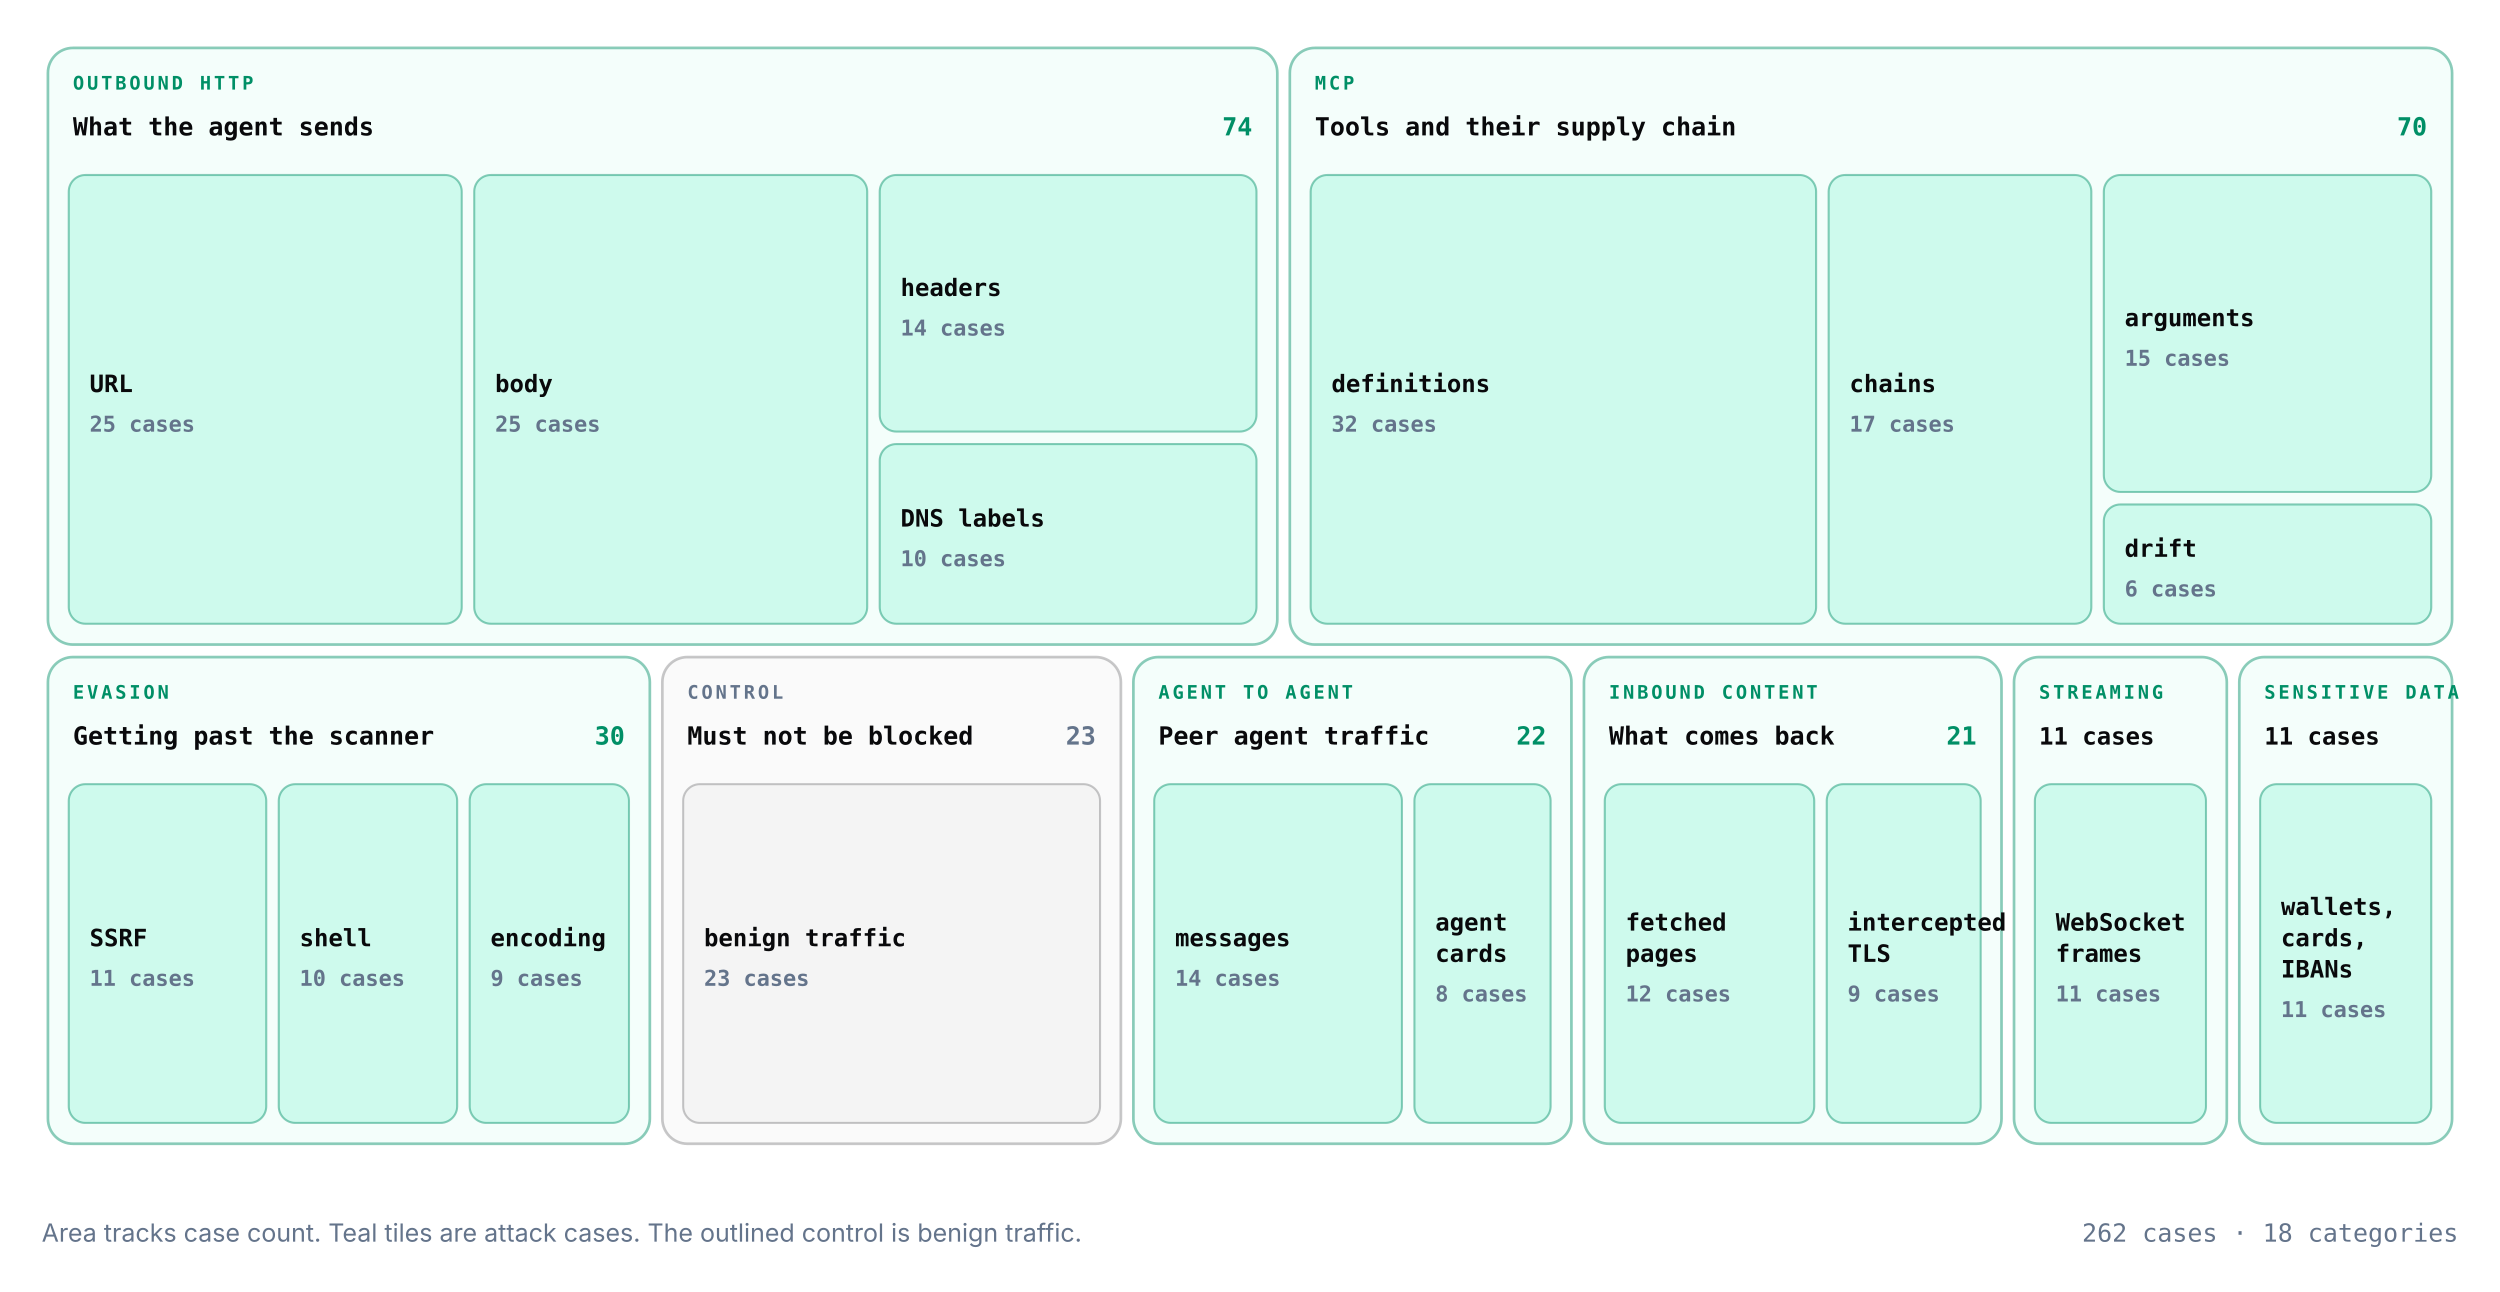
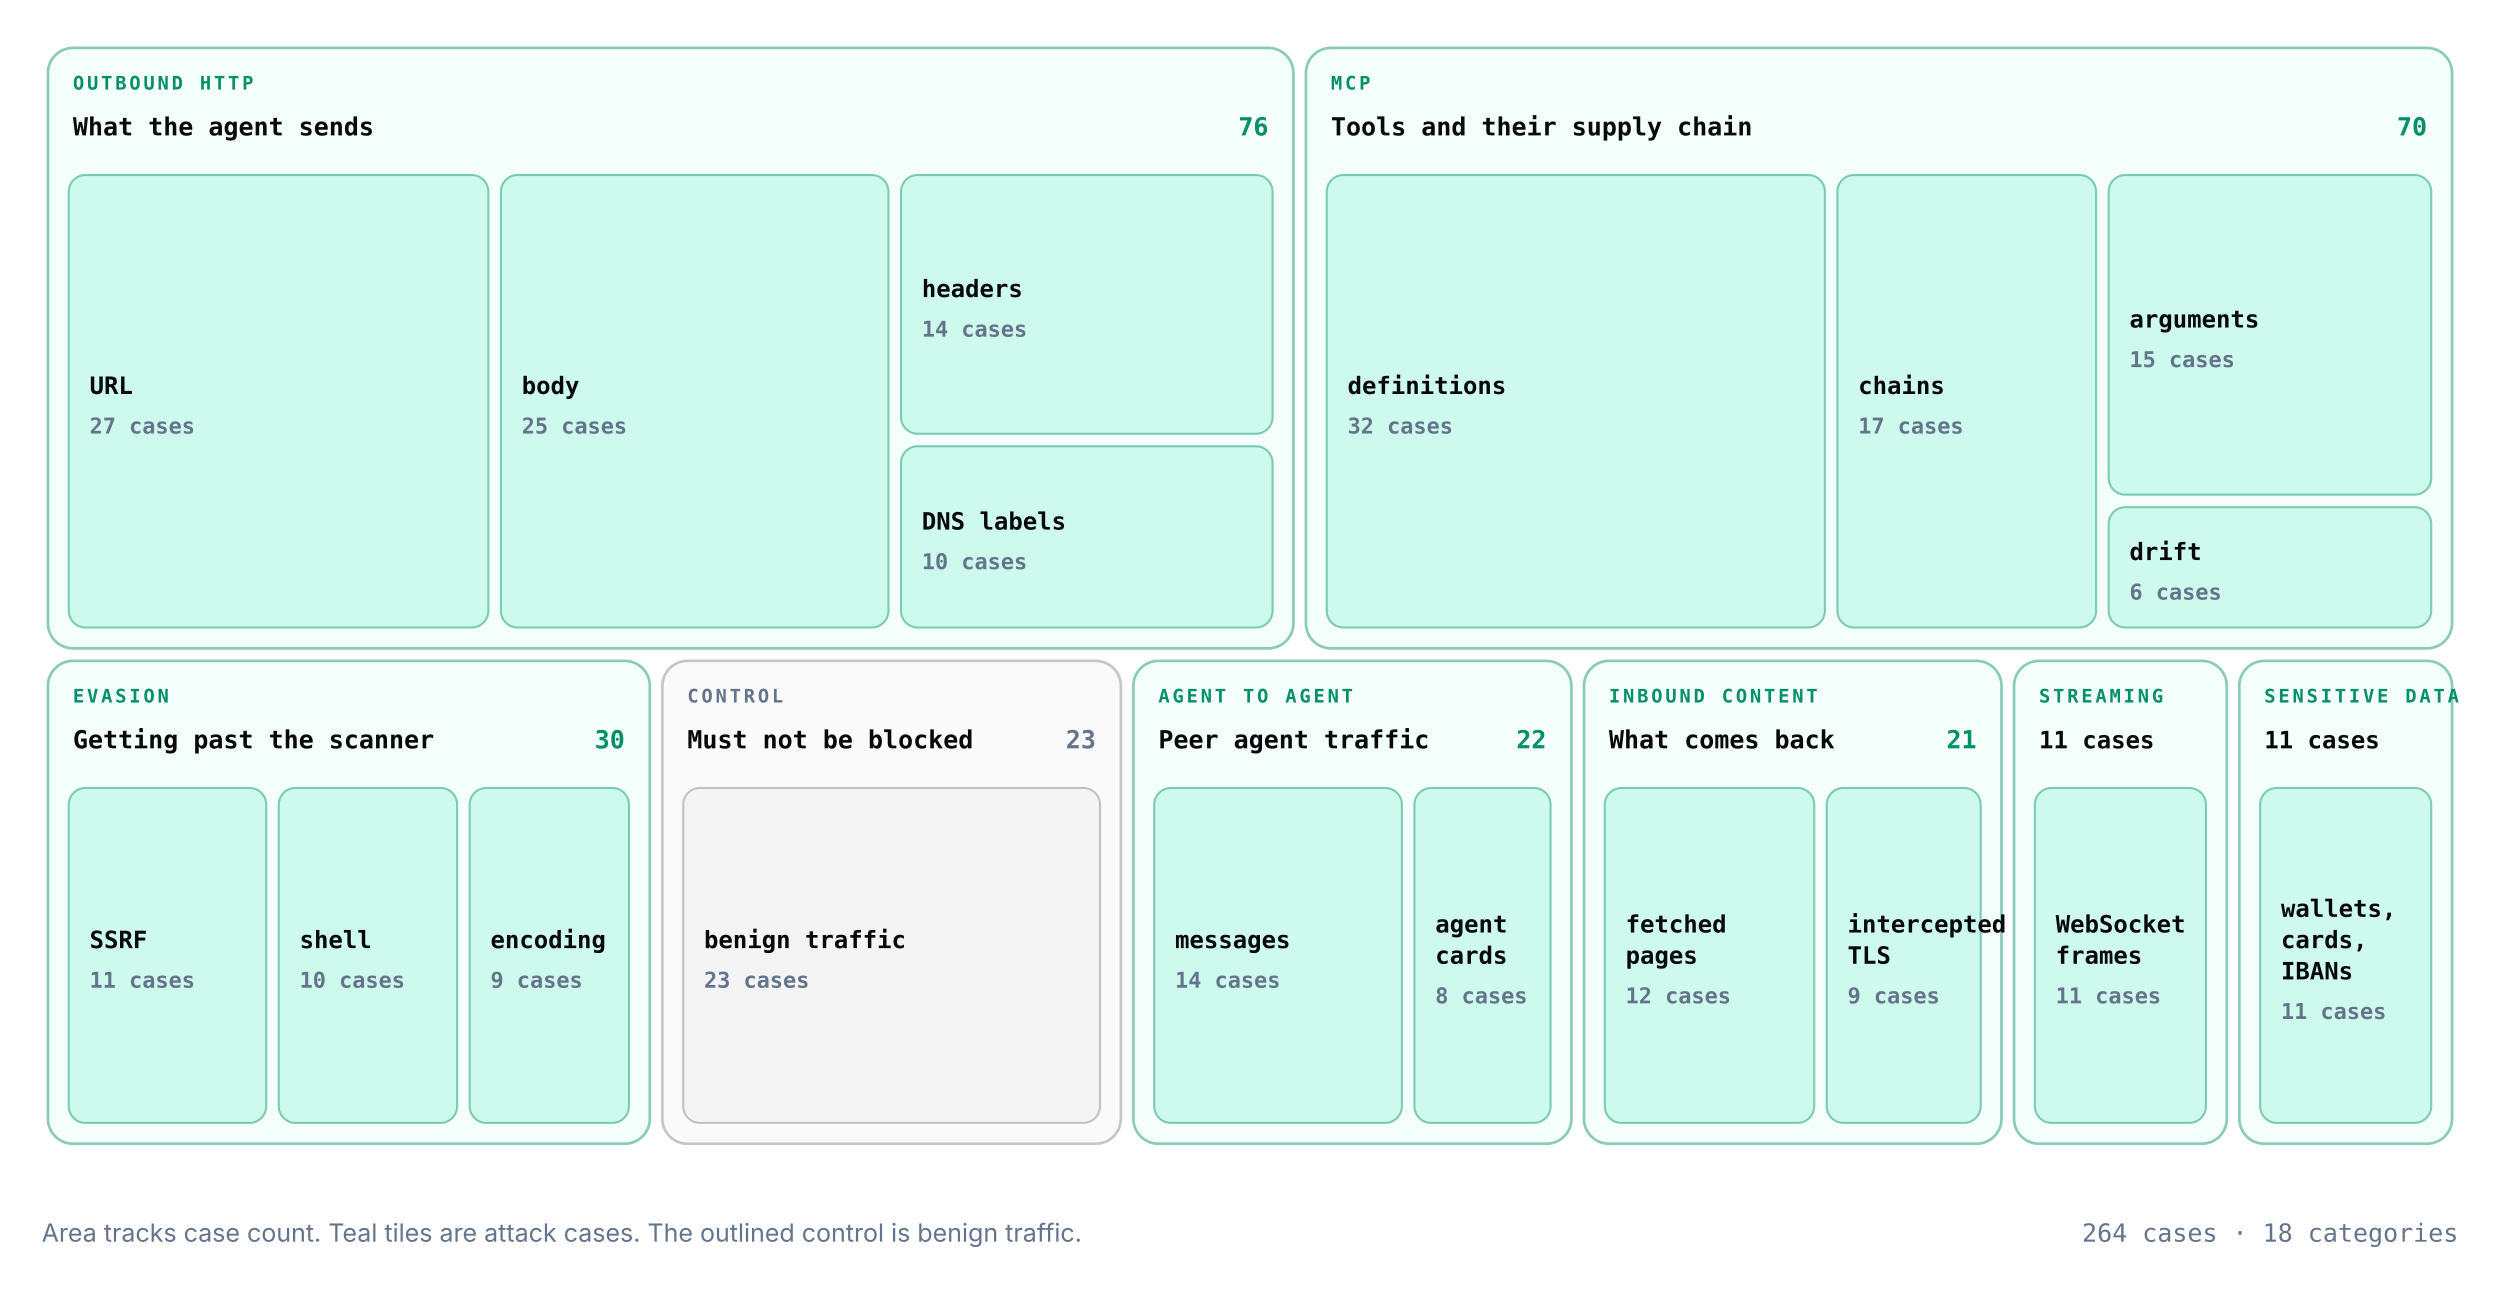
- <svg xmlns="http://www.w3.org/2000/svg" width="1200" height="620" viewBox="0 0 1200 620" role="img" aria-label="The corpus as a treemap where area is case count. Groups by attacked surface: What the agent sends 74 cases, What comes back 21 cases, Tools and their supply chain 70 cases, Peer agent traffic 22 cases, Long-lived connections 11 cases, Getting past the scanner 30 cases, High-value payloads 11 cases, Must not be blocked 23 cases. The benign control group is outlined because it is scored on the false-positive axis.">
-   <rect x="23" y="23" width="590.11" height="286.4" rx="12" fill="#00e5a0" fill-opacity="0.045" stroke="#008f66" stroke-opacity="0.45" stroke-width="1.3" data-role="coverage-group" data-group="outbound http" data-count="74" />
-   <rect x="33" y="84" width="188.63" height="215.4" rx="8" fill="#00e5a0" fill-opacity="0.16" stroke="#008f66" stroke-opacity="0.45" stroke-width="1" data-role="coverage-category" data-category="url" data-count="25" />
-   <text x="43" y="188.2" font-family="'JetBrains Mono', 'JetBrainsMono Nerd Font', 'Fira Code', ui-monospace, SFMono-Regular, Menlo, monospace" font-size="11.5" fill="#09090b" font-weight="650">URL</text>
-   <text x="43" y="207.2" font-family="'JetBrains Mono', 'JetBrainsMono Nerd Font', 'Fira Code', ui-monospace, SFMono-Regular, Menlo, monospace" font-size="10.5" fill="#64748b" font-weight="600">25 cases</text>
-   <rect x="227.63" y="84" width="188.63" height="215.4" rx="8" fill="#00e5a0" fill-opacity="0.16" stroke="#008f66" stroke-opacity="0.45" stroke-width="1" data-role="coverage-category" data-category="request_body" data-count="25" />
-   <text x="237.63" y="188.2" font-family="'JetBrains Mono', 'JetBrainsMono Nerd Font', 'Fira Code', ui-monospace, SFMono-Regular, Menlo, monospace" font-size="11.5" fill="#09090b" font-weight="650">body</text>
-   <text x="237.63" y="207.2" font-family="'JetBrains Mono', 'JetBrainsMono Nerd Font', 'Fira Code', ui-monospace, SFMono-Regular, Menlo, monospace" font-size="10.5" fill="#64748b" font-weight="600">25 cases</text>
-   <rect x="422.26" y="84" width="180.85" height="123.15" rx="8" fill="#00e5a0" fill-opacity="0.16" stroke="#008f66" stroke-opacity="0.45" stroke-width="1" data-role="coverage-category" data-category="headers" data-count="14" />
-   <text x="432.26" y="142.07" font-family="'JetBrains Mono', 'JetBrainsMono Nerd Font', 'Fira Code', ui-monospace, SFMono-Regular, Menlo, monospace" font-size="11.5" fill="#09090b" font-weight="650">headers</text>
-   <text x="432.26" y="161.07" font-family="'JetBrains Mono', 'JetBrainsMono Nerd Font', 'Fira Code', ui-monospace, SFMono-Regular, Menlo, monospace" font-size="10.5" fill="#64748b" font-weight="600">14 cases</text>
-   <rect x="422.26" y="213.15" width="180.85" height="86.25" rx="8" fill="#00e5a0" fill-opacity="0.16" stroke="#008f66" stroke-opacity="0.45" stroke-width="1" data-role="coverage-category" data-category="hostname_exfiltration" data-count="10" />
-   <text x="432.26" y="252.77" font-family="'JetBrains Mono', 'JetBrainsMono Nerd Font', 'Fira Code', ui-monospace, SFMono-Regular, Menlo, monospace" font-size="11.5" fill="#09090b" font-weight="650">DNS labels</text>
-   <text x="432.26" y="271.77" font-family="'JetBrains Mono', 'JetBrainsMono Nerd Font', 'Fira Code', ui-monospace, SFMono-Regular, Menlo, monospace" font-size="10.5" fill="#64748b" font-weight="600">10 cases</text>
+ <svg xmlns="http://www.w3.org/2000/svg" width="1200" height="620" viewBox="0 0 1200 620" role="img" aria-label="The corpus as a treemap where area is case count. Groups by attacked surface: What the agent sends 76 cases, What comes back 21 cases, Tools and their supply chain 70 cases, Peer agent traffic 22 cases, Long-lived connections 11 cases, Getting past the scanner 30 cases, High-value payloads 11 cases, Must not be blocked 23 cases. The benign control group is outlined because it is scored on the false-positive axis.">
+   <rect x="23" y="23" width="597.84" height="288.21" rx="12" fill="#00e5a0" fill-opacity="0.045" stroke="#008f66" stroke-opacity="0.45" stroke-width="1.3" data-role="coverage-group" data-group="outbound http" data-count="76" />
+   <rect x="33" y="84" width="201.42" height="217.21" rx="8" fill="#00e5a0" fill-opacity="0.16" stroke="#008f66" stroke-opacity="0.45" stroke-width="1" data-role="coverage-category" data-category="url" data-count="27" />
+   <text x="43" y="189.11" font-family="'JetBrains Mono', 'JetBrainsMono Nerd Font', 'Fira Code', ui-monospace, SFMono-Regular, Menlo, monospace" font-size="11.5" fill="#09090b" font-weight="650">URL</text>
+   <text x="43" y="208.11" font-family="'JetBrains Mono', 'JetBrainsMono Nerd Font', 'Fira Code', ui-monospace, SFMono-Regular, Menlo, monospace" font-size="10.5" fill="#64748b" font-weight="600">27 cases</text>
+   <rect x="240.42" y="84" width="186.05" height="217.21" rx="8" fill="#00e5a0" fill-opacity="0.16" stroke="#008f66" stroke-opacity="0.45" stroke-width="1" data-role="coverage-category" data-category="request_body" data-count="25" />
+   <text x="250.42" y="189.11" font-family="'JetBrains Mono', 'JetBrainsMono Nerd Font', 'Fira Code', ui-monospace, SFMono-Regular, Menlo, monospace" font-size="11.5" fill="#09090b" font-weight="650">body</text>
+   <text x="250.42" y="208.11" font-family="'JetBrains Mono', 'JetBrainsMono Nerd Font', 'Fira Code', ui-monospace, SFMono-Regular, Menlo, monospace" font-size="10.5" fill="#64748b" font-weight="600">25 cases</text>
+   <rect x="432.47" y="84" width="178.37" height="124.21" rx="8" fill="#00e5a0" fill-opacity="0.16" stroke="#008f66" stroke-opacity="0.45" stroke-width="1" data-role="coverage-category" data-category="headers" data-count="14" />
+   <text x="442.47" y="142.6" font-family="'JetBrains Mono', 'JetBrainsMono Nerd Font', 'Fira Code', ui-monospace, SFMono-Regular, Menlo, monospace" font-size="11.5" fill="#09090b" font-weight="650">headers</text>
+   <text x="442.47" y="161.6" font-family="'JetBrains Mono', 'JetBrainsMono Nerd Font', 'Fira Code', ui-monospace, SFMono-Regular, Menlo, monospace" font-size="10.5" fill="#64748b" font-weight="600">14 cases</text>
+   <rect x="432.47" y="214.21" width="178.37" height="87.01" rx="8" fill="#00e5a0" fill-opacity="0.16" stroke="#008f66" stroke-opacity="0.45" stroke-width="1" data-role="coverage-category" data-category="hostname_exfiltration" data-count="10" />
+   <text x="442.47" y="254.21" font-family="'JetBrains Mono', 'JetBrainsMono Nerd Font', 'Fira Code', ui-monospace, SFMono-Regular, Menlo, monospace" font-size="11.5" fill="#09090b" font-weight="650">DNS labels</text>
+   <text x="442.47" y="273.21" font-family="'JetBrains Mono', 'JetBrainsMono Nerd Font', 'Fira Code', ui-monospace, SFMono-Regular, Menlo, monospace" font-size="10.5" fill="#64748b" font-weight="600">10 cases</text>
  <text x="35" y="43" font-family="'JetBrains Mono', 'JetBrainsMono Nerd Font', 'Fira Code', ui-monospace, SFMono-Regular, Menlo, monospace" font-size="9" fill="#008f66" font-weight="600" letter-spacing="0.15em">OUTBOUND HTTP</text>
  <text x="35" y="65" font-family="'JetBrains Mono', 'JetBrainsMono Nerd Font', 'Fira Code', ui-monospace, SFMono-Regular, Menlo, monospace" font-size="12" fill="#09090b" font-weight="700">What the agent sends</text>
-   <text x="601.11" y="65" font-family="'JetBrains Mono', 'JetBrainsMono Nerd Font', 'Fira Code', ui-monospace, SFMono-Regular, Menlo, monospace" font-size="12" fill="#008f66" font-weight="700" text-anchor="end">74</text>
-   <rect x="619.11" y="23" width="557.89" height="286.4" rx="12" fill="#00e5a0" fill-opacity="0.045" stroke="#008f66" stroke-opacity="0.45" stroke-width="1.3" data-role="coverage-group" data-group="mcp" data-count="70" />
-   <rect x="629.11" y="84" width="242.63" height="215.4" rx="8" fill="#00e5a0" fill-opacity="0.16" stroke="#008f66" stroke-opacity="0.45" stroke-width="1" data-role="coverage-category" data-category="mcp_tool" data-count="32" />
-   <text x="639.11" y="188.2" font-family="'JetBrains Mono', 'JetBrainsMono Nerd Font', 'Fira Code', ui-monospace, SFMono-Regular, Menlo, monospace" font-size="11.5" fill="#09090b" font-weight="650">definitions</text>
-   <text x="639.11" y="207.2" font-family="'JetBrains Mono', 'JetBrainsMono Nerd Font', 'Fira Code', ui-monospace, SFMono-Regular, Menlo, monospace" font-size="10.5" fill="#64748b" font-weight="600">32 cases</text>
-   <rect x="877.75" y="84" width="126.09" height="215.4" rx="8" fill="#00e5a0" fill-opacity="0.16" stroke="#008f66" stroke-opacity="0.45" stroke-width="1" data-role="coverage-category" data-category="mcp_chain" data-count="17" />
-   <text x="887.75" y="188.2" font-family="'JetBrains Mono', 'JetBrainsMono Nerd Font', 'Fira Code', ui-monospace, SFMono-Regular, Menlo, monospace" font-size="11.5" fill="#09090b" font-weight="650">chains</text>
-   <text x="887.75" y="207.2" font-family="'JetBrains Mono', 'JetBrainsMono Nerd Font', 'Fira Code', ui-monospace, SFMono-Regular, Menlo, monospace" font-size="10.5" fill="#64748b" font-weight="600">17 cases</text>
-   <rect x="1009.83" y="84" width="157.17" height="152.14" rx="8" fill="#00e5a0" fill-opacity="0.16" stroke="#008f66" stroke-opacity="0.45" stroke-width="1" data-role="coverage-category" data-category="mcp_input" data-count="15" />
-   <text x="1019.83" y="156.57" font-family="'JetBrains Mono', 'JetBrainsMono Nerd Font', 'Fira Code', ui-monospace, SFMono-Regular, Menlo, monospace" font-size="11.5" fill="#09090b" font-weight="650">arguments</text>
-   <text x="1019.83" y="175.57" font-family="'JetBrains Mono', 'JetBrainsMono Nerd Font', 'Fira Code', ui-monospace, SFMono-Regular, Menlo, monospace" font-size="10.5" fill="#64748b" font-weight="600">15 cases</text>
-   <rect x="1009.83" y="242.14" width="157.17" height="57.26" rx="8" fill="#00e5a0" fill-opacity="0.16" stroke="#008f66" stroke-opacity="0.45" stroke-width="1" data-role="coverage-category" data-category="mcp_drift" data-count="6" />
-   <text x="1019.83" y="267.27" font-family="'JetBrains Mono', 'JetBrainsMono Nerd Font', 'Fira Code', ui-monospace, SFMono-Regular, Menlo, monospace" font-size="11.5" fill="#09090b" font-weight="650">drift</text>
-   <text x="1019.83" y="286.27" font-family="'JetBrains Mono', 'JetBrainsMono Nerd Font', 'Fira Code', ui-monospace, SFMono-Regular, Menlo, monospace" font-size="10.5" fill="#64748b" font-weight="600">6 cases</text>
-   <text x="631.11" y="43" font-family="'JetBrains Mono', 'JetBrainsMono Nerd Font', 'Fira Code', ui-monospace, SFMono-Regular, Menlo, monospace" font-size="9" fill="#008f66" font-weight="600" letter-spacing="0.15em">MCP</text>
-   <text x="631.11" y="65" font-family="'JetBrains Mono', 'JetBrainsMono Nerd Font', 'Fira Code', ui-monospace, SFMono-Regular, Menlo, monospace" font-size="12" fill="#09090b" font-weight="700">Tools and their supply chain</text>
+   <text x="608.84" y="65" font-family="'JetBrains Mono', 'JetBrainsMono Nerd Font', 'Fira Code', ui-monospace, SFMono-Regular, Menlo, monospace" font-size="12" fill="#008f66" font-weight="700" text-anchor="end">76</text>
+   <rect x="626.84" y="23" width="550.16" height="288.21" rx="12" fill="#00e5a0" fill-opacity="0.045" stroke="#008f66" stroke-opacity="0.45" stroke-width="1.3" data-role="coverage-group" data-group="mcp" data-count="70" />
+   <rect x="636.84" y="84" width="239.1" height="217.21" rx="8" fill="#00e5a0" fill-opacity="0.16" stroke="#008f66" stroke-opacity="0.45" stroke-width="1" data-role="coverage-category" data-category="mcp_tool" data-count="32" />
+   <text x="646.84" y="189.11" font-family="'JetBrains Mono', 'JetBrainsMono Nerd Font', 'Fira Code', ui-monospace, SFMono-Regular, Menlo, monospace" font-size="11.5" fill="#09090b" font-weight="650">definitions</text>
+   <text x="646.84" y="208.11" font-family="'JetBrains Mono', 'JetBrainsMono Nerd Font', 'Fira Code', ui-monospace, SFMono-Regular, Menlo, monospace" font-size="10.5" fill="#64748b" font-weight="600">32 cases</text>
+   <rect x="881.94" y="84" width="124.21" height="217.21" rx="8" fill="#00e5a0" fill-opacity="0.16" stroke="#008f66" stroke-opacity="0.45" stroke-width="1" data-role="coverage-category" data-category="mcp_chain" data-count="17" />
+   <text x="891.94" y="189.11" font-family="'JetBrains Mono', 'JetBrainsMono Nerd Font', 'Fira Code', ui-monospace, SFMono-Regular, Menlo, monospace" font-size="11.5" fill="#09090b" font-weight="650">chains</text>
+   <text x="891.94" y="208.11" font-family="'JetBrains Mono', 'JetBrainsMono Nerd Font', 'Fira Code', ui-monospace, SFMono-Regular, Menlo, monospace" font-size="10.5" fill="#64748b" font-weight="600">17 cases</text>
+   <rect x="1012.15" y="84" width="154.85" height="153.44" rx="8" fill="#00e5a0" fill-opacity="0.16" stroke="#008f66" stroke-opacity="0.45" stroke-width="1" data-role="coverage-category" data-category="mcp_input" data-count="15" />
+   <text x="1022.15" y="157.22" font-family="'JetBrains Mono', 'JetBrainsMono Nerd Font', 'Fira Code', ui-monospace, SFMono-Regular, Menlo, monospace" font-size="11.5" fill="#09090b" font-weight="650">arguments</text>
+   <text x="1022.15" y="176.22" font-family="'JetBrains Mono', 'JetBrainsMono Nerd Font', 'Fira Code', ui-monospace, SFMono-Regular, Menlo, monospace" font-size="10.5" fill="#64748b" font-weight="600">15 cases</text>
+   <rect x="1012.15" y="243.44" width="154.85" height="57.77" rx="8" fill="#00e5a0" fill-opacity="0.16" stroke="#008f66" stroke-opacity="0.45" stroke-width="1" data-role="coverage-category" data-category="mcp_drift" data-count="6" />
+   <text x="1022.15" y="268.82" font-family="'JetBrains Mono', 'JetBrainsMono Nerd Font', 'Fira Code', ui-monospace, SFMono-Regular, Menlo, monospace" font-size="11.5" fill="#09090b" font-weight="650">drift</text>
+   <text x="1022.15" y="287.82" font-family="'JetBrains Mono', 'JetBrainsMono Nerd Font', 'Fira Code', ui-monospace, SFMono-Regular, Menlo, monospace" font-size="10.5" fill="#64748b" font-weight="600">6 cases</text>
+   <text x="638.84" y="43" font-family="'JetBrains Mono', 'JetBrainsMono Nerd Font', 'Fira Code', ui-monospace, SFMono-Regular, Menlo, monospace" font-size="9" fill="#008f66" font-weight="600" letter-spacing="0.15em">MCP</text>
+   <text x="638.84" y="65" font-family="'JetBrains Mono', 'JetBrainsMono Nerd Font', 'Fira Code', ui-monospace, SFMono-Regular, Menlo, monospace" font-size="12" fill="#09090b" font-weight="700">Tools and their supply chain</text>
  <text x="1165" y="65" font-family="'JetBrains Mono', 'JetBrainsMono Nerd Font', 'Fira Code', ui-monospace, SFMono-Regular, Menlo, monospace" font-size="12" fill="#008f66" font-weight="700" text-anchor="end">70</text>
-   <rect x="23" y="315.4" width="288.92" height="233.6" rx="12" fill="#00e5a0" fill-opacity="0.045" stroke="#008f66" stroke-opacity="0.45" stroke-width="1.3" data-role="coverage-group" data-group="evasion" data-count="30" />
-   <rect x="33" y="376.4" width="94.8" height="162.6" rx="8" fill="#00e5a0" fill-opacity="0.16" stroke="#008f66" stroke-opacity="0.45" stroke-width="1" data-role="coverage-category" data-category="ssrf_bypass" data-count="11" />
-   <text x="43" y="454.2" font-family="'JetBrains Mono', 'JetBrainsMono Nerd Font', 'Fira Code', ui-monospace, SFMono-Regular, Menlo, monospace" font-size="11.5" fill="#09090b" font-weight="650">SSRF</text>
-   <text x="43" y="473.2" font-family="'JetBrains Mono', 'JetBrainsMono Nerd Font', 'Fira Code', ui-monospace, SFMono-Regular, Menlo, monospace" font-size="10.5" fill="#64748b" font-weight="600">11 cases</text>
-   <rect x="133.8" y="376.4" width="85.64" height="162.6" rx="8" fill="#00e5a0" fill-opacity="0.16" stroke="#008f66" stroke-opacity="0.45" stroke-width="1" data-role="coverage-category" data-category="shell_obfuscation" data-count="10" />
-   <text x="143.8" y="454.2" font-family="'JetBrains Mono', 'JetBrainsMono Nerd Font', 'Fira Code', ui-monospace, SFMono-Regular, Menlo, monospace" font-size="11.5" fill="#09090b" font-weight="650">shell</text>
-   <text x="143.8" y="473.2" font-family="'JetBrains Mono', 'JetBrainsMono Nerd Font', 'Fira Code', ui-monospace, SFMono-Regular, Menlo, monospace" font-size="10.5" fill="#64748b" font-weight="600">10 cases</text>
-   <rect x="225.44" y="376.4" width="76.47" height="162.6" rx="8" fill="#00e5a0" fill-opacity="0.16" stroke="#008f66" stroke-opacity="0.45" stroke-width="1" data-role="coverage-category" data-category="encoding_evasion" data-count="9" />
-   <text x="235.44" y="454.2" font-family="'JetBrains Mono', 'JetBrainsMono Nerd Font', 'Fira Code', ui-monospace, SFMono-Regular, Menlo, monospace" font-size="11.5" fill="#09090b" font-weight="650">encoding</text>
-   <text x="235.44" y="473.2" font-family="'JetBrains Mono', 'JetBrainsMono Nerd Font', 'Fira Code', ui-monospace, SFMono-Regular, Menlo, monospace" font-size="10.5" fill="#64748b" font-weight="600">9 cases</text>
-   <text x="35" y="335.4" font-family="'JetBrains Mono', 'JetBrainsMono Nerd Font', 'Fira Code', ui-monospace, SFMono-Regular, Menlo, monospace" font-size="9" fill="#008f66" font-weight="600" letter-spacing="0.15em">EVASION</text>
-   <text x="35" y="357.4" font-family="'JetBrains Mono', 'JetBrainsMono Nerd Font', 'Fira Code', ui-monospace, SFMono-Regular, Menlo, monospace" font-size="12" fill="#09090b" font-weight="700">Getting past the scanner</text>
-   <text x="299.92" y="357.4" font-family="'JetBrains Mono', 'JetBrainsMono Nerd Font', 'Fira Code', ui-monospace, SFMono-Regular, Menlo, monospace" font-size="12" fill="#008f66" font-weight="700" text-anchor="end">30</text>
-   <rect x="317.92" y="315.4" width="220.1" height="233.6" rx="12" fill="#09090b" fill-opacity="0.02" stroke="#09090b" stroke-opacity="0.22" stroke-width="1.3" data-role="coverage-group" data-group="control" data-count="23" />
-   <rect x="327.92" y="376.4" width="200.1" height="162.6" rx="8" fill="#09090b" fill-opacity="0.025" stroke="#09090b" stroke-opacity="0.22" stroke-width="1" data-role="coverage-category" data-category="false_positive" data-count="23" />
-   <text x="337.92" y="454.2" font-family="'JetBrains Mono', 'JetBrainsMono Nerd Font', 'Fira Code', ui-monospace, SFMono-Regular, Menlo, monospace" font-size="11.5" fill="#09090b" font-weight="650">benign traffic</text>
-   <text x="337.92" y="473.2" font-family="'JetBrains Mono', 'JetBrainsMono Nerd Font', 'Fira Code', ui-monospace, SFMono-Regular, Menlo, monospace" font-size="10.5" fill="#64748b" font-weight="600">23 cases</text>
-   <text x="329.92" y="335.4" font-family="'JetBrains Mono', 'JetBrainsMono Nerd Font', 'Fira Code', ui-monospace, SFMono-Regular, Menlo, monospace" font-size="9" fill="#64748b" font-weight="600" letter-spacing="0.15em">CONTROL</text>
-   <text x="329.92" y="357.4" font-family="'JetBrains Mono', 'JetBrainsMono Nerd Font', 'Fira Code', ui-monospace, SFMono-Regular, Menlo, monospace" font-size="12" fill="#09090b" font-weight="700">Must not be blocked</text>
-   <text x="526.02" y="357.4" font-family="'JetBrains Mono', 'JetBrainsMono Nerd Font', 'Fira Code', ui-monospace, SFMono-Regular, Menlo, monospace" font-size="12" fill="#64748b" font-weight="700" text-anchor="end">23</text>
-   <rect x="544.02" y="315.4" width="210.27" height="233.6" rx="12" fill="#00e5a0" fill-opacity="0.045" stroke="#008f66" stroke-opacity="0.45" stroke-width="1.3" data-role="coverage-group" data-group="agent to agent" data-count="22" />
-   <rect x="554.02" y="376.4" width="118.9" height="162.6" rx="8" fill="#00e5a0" fill-opacity="0.16" stroke="#008f66" stroke-opacity="0.45" stroke-width="1" data-role="coverage-category" data-category="a2a_message" data-count="14" />
-   <text x="564.02" y="454.2" font-family="'JetBrains Mono', 'JetBrainsMono Nerd Font', 'Fira Code', ui-monospace, SFMono-Regular, Menlo, monospace" font-size="11.5" fill="#09090b" font-weight="650">messages</text>
-   <text x="564.02" y="473.2" font-family="'JetBrains Mono', 'JetBrainsMono Nerd Font', 'Fira Code', ui-monospace, SFMono-Regular, Menlo, monospace" font-size="10.5" fill="#64748b" font-weight="600">14 cases</text>
-   <rect x="678.92" y="376.4" width="65.37" height="162.6" rx="8" fill="#00e5a0" fill-opacity="0.16" stroke="#008f66" stroke-opacity="0.45" stroke-width="1" data-role="coverage-category" data-category="a2a_agent_card" data-count="8" />
-   <text x="688.92" y="446.7" font-family="'JetBrains Mono', 'JetBrainsMono Nerd Font', 'Fira Code', ui-monospace, SFMono-Regular, Menlo, monospace" font-size="11.5" fill="#09090b" font-weight="650">agent</text>
-   <text x="688.92" y="461.7" font-family="'JetBrains Mono', 'JetBrainsMono Nerd Font', 'Fira Code', ui-monospace, SFMono-Regular, Menlo, monospace" font-size="11.5" fill="#09090b" font-weight="650">cards</text>
-   <text x="688.92" y="480.7" font-family="'JetBrains Mono', 'JetBrainsMono Nerd Font', 'Fira Code', ui-monospace, SFMono-Regular, Menlo, monospace" font-size="10.5" fill="#64748b" font-weight="600">8 cases</text>
-   <text x="556.02" y="335.4" font-family="'JetBrains Mono', 'JetBrainsMono Nerd Font', 'Fira Code', ui-monospace, SFMono-Regular, Menlo, monospace" font-size="9" fill="#008f66" font-weight="600" letter-spacing="0.15em">AGENT TO AGENT</text>
-   <text x="556.02" y="357.4" font-family="'JetBrains Mono', 'JetBrainsMono Nerd Font', 'Fira Code', ui-monospace, SFMono-Regular, Menlo, monospace" font-size="12" fill="#09090b" font-weight="700">Peer agent traffic</text>
-   <text x="742.29" y="357.4" font-family="'JetBrains Mono', 'JetBrainsMono Nerd Font', 'Fira Code', ui-monospace, SFMono-Regular, Menlo, monospace" font-size="12" fill="#008f66" font-weight="700" text-anchor="end">22</text>
-   <rect x="760.29" y="315.4" width="200.44" height="233.6" rx="12" fill="#00e5a0" fill-opacity="0.045" stroke="#008f66" stroke-opacity="0.45" stroke-width="1.3" data-role="coverage-group" data-group="inbound content" data-count="21" />
-   <rect x="770.29" y="376.4" width="100.54" height="162.6" rx="8" fill="#00e5a0" fill-opacity="0.16" stroke="#008f66" stroke-opacity="0.45" stroke-width="1" data-role="coverage-category" data-category="response_fetch" data-count="12" />
-   <text x="780.29" y="446.7" font-family="'JetBrains Mono', 'JetBrainsMono Nerd Font', 'Fira Code', ui-monospace, SFMono-Regular, Menlo, monospace" font-size="11.5" fill="#09090b" font-weight="650">fetched</text>
-   <text x="780.29" y="461.7" font-family="'JetBrains Mono', 'JetBrainsMono Nerd Font', 'Fira Code', ui-monospace, SFMono-Regular, Menlo, monospace" font-size="11.5" fill="#09090b" font-weight="650">pages</text>
-   <text x="780.29" y="480.7" font-family="'JetBrains Mono', 'JetBrainsMono Nerd Font', 'Fira Code', ui-monospace, SFMono-Regular, Menlo, monospace" font-size="10.5" fill="#64748b" font-weight="600">12 cases</text>
-   <rect x="876.83" y="376.4" width="73.9" height="162.6" rx="8" fill="#00e5a0" fill-opacity="0.16" stroke="#008f66" stroke-opacity="0.45" stroke-width="1" data-role="coverage-category" data-category="response_mitm" data-count="9" />
-   <text x="886.83" y="446.7" font-family="'JetBrains Mono', 'JetBrainsMono Nerd Font', 'Fira Code', ui-monospace, SFMono-Regular, Menlo, monospace" font-size="11.5" fill="#09090b" font-weight="650">intercepted</text>
-   <text x="886.83" y="461.7" font-family="'JetBrains Mono', 'JetBrainsMono Nerd Font', 'Fira Code', ui-monospace, SFMono-Regular, Menlo, monospace" font-size="11.5" fill="#09090b" font-weight="650">TLS</text>
-   <text x="886.83" y="480.7" font-family="'JetBrains Mono', 'JetBrainsMono Nerd Font', 'Fira Code', ui-monospace, SFMono-Regular, Menlo, monospace" font-size="10.5" fill="#64748b" font-weight="600">9 cases</text>
-   <text x="772.29" y="335.4" font-family="'JetBrains Mono', 'JetBrainsMono Nerd Font', 'Fira Code', ui-monospace, SFMono-Regular, Menlo, monospace" font-size="9" fill="#008f66" font-weight="600" letter-spacing="0.15em">INBOUND CONTENT</text>
-   <text x="772.29" y="357.4" font-family="'JetBrains Mono', 'JetBrainsMono Nerd Font', 'Fira Code', ui-monospace, SFMono-Regular, Menlo, monospace" font-size="12" fill="#09090b" font-weight="700">What comes back</text>
-   <text x="948.73" y="357.4" font-family="'JetBrains Mono', 'JetBrainsMono Nerd Font', 'Fira Code', ui-monospace, SFMono-Regular, Menlo, monospace" font-size="12" fill="#008f66" font-weight="700" text-anchor="end">21</text>
-   <rect x="966.73" y="315.4" width="102.14" height="233.6" rx="12" fill="#00e5a0" fill-opacity="0.045" stroke="#008f66" stroke-opacity="0.45" stroke-width="1.3" data-role="coverage-group" data-group="streaming" data-count="11" />
-   <rect x="976.73" y="376.4" width="82.14" height="162.6" rx="8" fill="#00e5a0" fill-opacity="0.16" stroke="#008f66" stroke-opacity="0.45" stroke-width="1" data-role="coverage-category" data-category="websocket_dlp" data-count="11" />
-   <text x="986.73" y="446.7" font-family="'JetBrains Mono', 'JetBrainsMono Nerd Font', 'Fira Code', ui-monospace, SFMono-Regular, Menlo, monospace" font-size="11.5" fill="#09090b" font-weight="650">WebSocket</text>
-   <text x="986.73" y="461.7" font-family="'JetBrains Mono', 'JetBrainsMono Nerd Font', 'Fira Code', ui-monospace, SFMono-Regular, Menlo, monospace" font-size="11.5" fill="#09090b" font-weight="650">frames</text>
-   <text x="986.73" y="480.7" font-family="'JetBrains Mono', 'JetBrainsMono Nerd Font', 'Fira Code', ui-monospace, SFMono-Regular, Menlo, monospace" font-size="10.5" fill="#64748b" font-weight="600">11 cases</text>
-   <text x="978.73" y="335.4" font-family="'JetBrains Mono', 'JetBrainsMono Nerd Font', 'Fira Code', ui-monospace, SFMono-Regular, Menlo, monospace" font-size="9" fill="#008f66" font-weight="600" letter-spacing="0.15em">STREAMING</text>
-   <text x="978.73" y="357.4" font-family="'JetBrains Mono', 'JetBrainsMono Nerd Font', 'Fira Code', ui-monospace, SFMono-Regular, Menlo, monospace" font-size="11.5" fill="#09090b" font-weight="700">11 cases</text>
-   <rect x="1074.86" y="315.4" width="102.14" height="233.6" rx="12" fill="#00e5a0" fill-opacity="0.045" stroke="#008f66" stroke-opacity="0.45" stroke-width="1.3" data-role="coverage-group" data-group="sensitive data" data-count="11" />
-   <rect x="1084.86" y="376.4" width="82.14" height="162.6" rx="8" fill="#00e5a0" fill-opacity="0.16" stroke="#008f66" stroke-opacity="0.45" stroke-width="1" data-role="coverage-category" data-category="crypto_financial" data-count="11" />
-   <text x="1094.86" y="439.2" font-family="'JetBrains Mono', 'JetBrainsMono Nerd Font', 'Fira Code', ui-monospace, SFMono-Regular, Menlo, monospace" font-size="11.5" fill="#09090b" font-weight="650">wallets,</text>
-   <text x="1094.86" y="454.2" font-family="'JetBrains Mono', 'JetBrainsMono Nerd Font', 'Fira Code', ui-monospace, SFMono-Regular, Menlo, monospace" font-size="11.5" fill="#09090b" font-weight="650">cards,</text>
-   <text x="1094.86" y="469.2" font-family="'JetBrains Mono', 'JetBrainsMono Nerd Font', 'Fira Code', ui-monospace, SFMono-Regular, Menlo, monospace" font-size="11.5" fill="#09090b" font-weight="650">IBANs</text>
-   <text x="1094.86" y="488.2" font-family="'JetBrains Mono', 'JetBrainsMono Nerd Font', 'Fira Code', ui-monospace, SFMono-Regular, Menlo, monospace" font-size="10.5" fill="#64748b" font-weight="600">11 cases</text>
-   <text x="1086.86" y="335.4" font-family="'JetBrains Mono', 'JetBrainsMono Nerd Font', 'Fira Code', ui-monospace, SFMono-Regular, Menlo, monospace" font-size="9" fill="#008f66" font-weight="600" letter-spacing="0.15em">SENSITIVE DATA</text>
-   <text x="1086.86" y="357.4" font-family="'JetBrains Mono', 'JetBrainsMono Nerd Font', 'Fira Code', ui-monospace, SFMono-Regular, Menlo, monospace" font-size="11.5" fill="#09090b" font-weight="700">11 cases</text>
+   <rect x="23" y="317.21" width="288.92" height="231.79" rx="12" fill="#00e5a0" fill-opacity="0.045" stroke="#008f66" stroke-opacity="0.45" stroke-width="1.3" data-role="coverage-group" data-group="evasion" data-count="30" />
+   <rect x="33" y="378.21" width="94.8" height="160.79" rx="8" fill="#00e5a0" fill-opacity="0.16" stroke="#008f66" stroke-opacity="0.45" stroke-width="1" data-role="coverage-category" data-category="ssrf_bypass" data-count="11" />
+   <text x="43" y="455.11" font-family="'JetBrains Mono', 'JetBrainsMono Nerd Font', 'Fira Code', ui-monospace, SFMono-Regular, Menlo, monospace" font-size="11.5" fill="#09090b" font-weight="650">SSRF</text>
+   <text x="43" y="474.11" font-family="'JetBrains Mono', 'JetBrainsMono Nerd Font', 'Fira Code', ui-monospace, SFMono-Regular, Menlo, monospace" font-size="10.5" fill="#64748b" font-weight="600">11 cases</text>
+   <rect x="133.8" y="378.21" width="85.64" height="160.79" rx="8" fill="#00e5a0" fill-opacity="0.16" stroke="#008f66" stroke-opacity="0.45" stroke-width="1" data-role="coverage-category" data-category="shell_obfuscation" data-count="10" />
+   <text x="143.8" y="455.11" font-family="'JetBrains Mono', 'JetBrainsMono Nerd Font', 'Fira Code', ui-monospace, SFMono-Regular, Menlo, monospace" font-size="11.5" fill="#09090b" font-weight="650">shell</text>
+   <text x="143.8" y="474.11" font-family="'JetBrains Mono', 'JetBrainsMono Nerd Font', 'Fira Code', ui-monospace, SFMono-Regular, Menlo, monospace" font-size="10.5" fill="#64748b" font-weight="600">10 cases</text>
+   <rect x="225.44" y="378.21" width="76.47" height="160.79" rx="8" fill="#00e5a0" fill-opacity="0.16" stroke="#008f66" stroke-opacity="0.45" stroke-width="1" data-role="coverage-category" data-category="encoding_evasion" data-count="9" />
+   <text x="235.44" y="455.11" font-family="'JetBrains Mono', 'JetBrainsMono Nerd Font', 'Fira Code', ui-monospace, SFMono-Regular, Menlo, monospace" font-size="11.5" fill="#09090b" font-weight="650">encoding</text>
+   <text x="235.44" y="474.11" font-family="'JetBrains Mono', 'JetBrainsMono Nerd Font', 'Fira Code', ui-monospace, SFMono-Regular, Menlo, monospace" font-size="10.5" fill="#64748b" font-weight="600">9 cases</text>
+   <text x="35" y="337.21" font-family="'JetBrains Mono', 'JetBrainsMono Nerd Font', 'Fira Code', ui-monospace, SFMono-Regular, Menlo, monospace" font-size="9" fill="#008f66" font-weight="600" letter-spacing="0.15em">EVASION</text>
+   <text x="35" y="359.21" font-family="'JetBrains Mono', 'JetBrainsMono Nerd Font', 'Fira Code', ui-monospace, SFMono-Regular, Menlo, monospace" font-size="12" fill="#09090b" font-weight="700">Getting past the scanner</text>
+   <text x="299.92" y="359.21" font-family="'JetBrains Mono', 'JetBrainsMono Nerd Font', 'Fira Code', ui-monospace, SFMono-Regular, Menlo, monospace" font-size="12" fill="#008f66" font-weight="700" text-anchor="end">30</text>
+   <rect x="317.92" y="317.21" width="220.1" height="231.79" rx="12" fill="#09090b" fill-opacity="0.02" stroke="#09090b" stroke-opacity="0.22" stroke-width="1.3" data-role="coverage-group" data-group="control" data-count="23" />
+   <rect x="327.92" y="378.21" width="200.1" height="160.79" rx="8" fill="#09090b" fill-opacity="0.025" stroke="#09090b" stroke-opacity="0.22" stroke-width="1" data-role="coverage-category" data-category="false_positive" data-count="23" />
+   <text x="337.92" y="455.11" font-family="'JetBrains Mono', 'JetBrainsMono Nerd Font', 'Fira Code', ui-monospace, SFMono-Regular, Menlo, monospace" font-size="11.5" fill="#09090b" font-weight="650">benign traffic</text>
+   <text x="337.92" y="474.11" font-family="'JetBrains Mono', 'JetBrainsMono Nerd Font', 'Fira Code', ui-monospace, SFMono-Regular, Menlo, monospace" font-size="10.5" fill="#64748b" font-weight="600">23 cases</text>
+   <text x="329.92" y="337.21" font-family="'JetBrains Mono', 'JetBrainsMono Nerd Font', 'Fira Code', ui-monospace, SFMono-Regular, Menlo, monospace" font-size="9" fill="#64748b" font-weight="600" letter-spacing="0.15em">CONTROL</text>
+   <text x="329.92" y="359.21" font-family="'JetBrains Mono', 'JetBrainsMono Nerd Font', 'Fira Code', ui-monospace, SFMono-Regular, Menlo, monospace" font-size="12" fill="#09090b" font-weight="700">Must not be blocked</text>
+   <text x="526.02" y="359.21" font-family="'JetBrains Mono', 'JetBrainsMono Nerd Font', 'Fira Code', ui-monospace, SFMono-Regular, Menlo, monospace" font-size="12" fill="#64748b" font-weight="700" text-anchor="end">23</text>
+   <rect x="544.02" y="317.21" width="210.27" height="231.79" rx="12" fill="#00e5a0" fill-opacity="0.045" stroke="#008f66" stroke-opacity="0.45" stroke-width="1.3" data-role="coverage-group" data-group="agent to agent" data-count="22" />
+   <rect x="554.02" y="378.21" width="118.9" height="160.79" rx="8" fill="#00e5a0" fill-opacity="0.16" stroke="#008f66" stroke-opacity="0.45" stroke-width="1" data-role="coverage-category" data-category="a2a_message" data-count="14" />
+   <text x="564.02" y="455.11" font-family="'JetBrains Mono', 'JetBrainsMono Nerd Font', 'Fira Code', ui-monospace, SFMono-Regular, Menlo, monospace" font-size="11.5" fill="#09090b" font-weight="650">messages</text>
+   <text x="564.02" y="474.11" font-family="'JetBrains Mono', 'JetBrainsMono Nerd Font', 'Fira Code', ui-monospace, SFMono-Regular, Menlo, monospace" font-size="10.5" fill="#64748b" font-weight="600">14 cases</text>
+   <rect x="678.92" y="378.21" width="65.37" height="160.79" rx="8" fill="#00e5a0" fill-opacity="0.16" stroke="#008f66" stroke-opacity="0.45" stroke-width="1" data-role="coverage-category" data-category="a2a_agent_card" data-count="8" />
+   <text x="688.92" y="447.61" font-family="'JetBrains Mono', 'JetBrainsMono Nerd Font', 'Fira Code', ui-monospace, SFMono-Regular, Menlo, monospace" font-size="11.5" fill="#09090b" font-weight="650">agent</text>
+   <text x="688.92" y="462.61" font-family="'JetBrains Mono', 'JetBrainsMono Nerd Font', 'Fira Code', ui-monospace, SFMono-Regular, Menlo, monospace" font-size="11.5" fill="#09090b" font-weight="650">cards</text>
+   <text x="688.92" y="481.61" font-family="'JetBrains Mono', 'JetBrainsMono Nerd Font', 'Fira Code', ui-monospace, SFMono-Regular, Menlo, monospace" font-size="10.5" fill="#64748b" font-weight="600">8 cases</text>
+   <text x="556.02" y="337.21" font-family="'JetBrains Mono', 'JetBrainsMono Nerd Font', 'Fira Code', ui-monospace, SFMono-Regular, Menlo, monospace" font-size="9" fill="#008f66" font-weight="600" letter-spacing="0.15em">AGENT TO AGENT</text>
+   <text x="556.02" y="359.21" font-family="'JetBrains Mono', 'JetBrainsMono Nerd Font', 'Fira Code', ui-monospace, SFMono-Regular, Menlo, monospace" font-size="12" fill="#09090b" font-weight="700">Peer agent traffic</text>
+   <text x="742.29" y="359.21" font-family="'JetBrains Mono', 'JetBrainsMono Nerd Font', 'Fira Code', ui-monospace, SFMono-Regular, Menlo, monospace" font-size="12" fill="#008f66" font-weight="700" text-anchor="end">22</text>
+   <rect x="760.29" y="317.21" width="200.44" height="231.79" rx="12" fill="#00e5a0" fill-opacity="0.045" stroke="#008f66" stroke-opacity="0.45" stroke-width="1.3" data-role="coverage-group" data-group="inbound content" data-count="21" />
+   <rect x="770.29" y="378.21" width="100.54" height="160.79" rx="8" fill="#00e5a0" fill-opacity="0.16" stroke="#008f66" stroke-opacity="0.45" stroke-width="1" data-role="coverage-category" data-category="response_fetch" data-count="12" />
+   <text x="780.29" y="447.61" font-family="'JetBrains Mono', 'JetBrainsMono Nerd Font', 'Fira Code', ui-monospace, SFMono-Regular, Menlo, monospace" font-size="11.5" fill="#09090b" font-weight="650">fetched</text>
+   <text x="780.29" y="462.61" font-family="'JetBrains Mono', 'JetBrainsMono Nerd Font', 'Fira Code', ui-monospace, SFMono-Regular, Menlo, monospace" font-size="11.5" fill="#09090b" font-weight="650">pages</text>
+   <text x="780.29" y="481.61" font-family="'JetBrains Mono', 'JetBrainsMono Nerd Font', 'Fira Code', ui-monospace, SFMono-Regular, Menlo, monospace" font-size="10.5" fill="#64748b" font-weight="600">12 cases</text>
+   <rect x="876.83" y="378.21" width="73.9" height="160.79" rx="8" fill="#00e5a0" fill-opacity="0.16" stroke="#008f66" stroke-opacity="0.45" stroke-width="1" data-role="coverage-category" data-category="response_mitm" data-count="9" />
+   <text x="886.83" y="447.61" font-family="'JetBrains Mono', 'JetBrainsMono Nerd Font', 'Fira Code', ui-monospace, SFMono-Regular, Menlo, monospace" font-size="11.5" fill="#09090b" font-weight="650">intercepted</text>
+   <text x="886.83" y="462.61" font-family="'JetBrains Mono', 'JetBrainsMono Nerd Font', 'Fira Code', ui-monospace, SFMono-Regular, Menlo, monospace" font-size="11.5" fill="#09090b" font-weight="650">TLS</text>
+   <text x="886.83" y="481.61" font-family="'JetBrains Mono', 'JetBrainsMono Nerd Font', 'Fira Code', ui-monospace, SFMono-Regular, Menlo, monospace" font-size="10.5" fill="#64748b" font-weight="600">9 cases</text>
+   <text x="772.29" y="337.21" font-family="'JetBrains Mono', 'JetBrainsMono Nerd Font', 'Fira Code', ui-monospace, SFMono-Regular, Menlo, monospace" font-size="9" fill="#008f66" font-weight="600" letter-spacing="0.15em">INBOUND CONTENT</text>
+   <text x="772.29" y="359.21" font-family="'JetBrains Mono', 'JetBrainsMono Nerd Font', 'Fira Code', ui-monospace, SFMono-Regular, Menlo, monospace" font-size="12" fill="#09090b" font-weight="700">What comes back</text>
+   <text x="948.73" y="359.21" font-family="'JetBrains Mono', 'JetBrainsMono Nerd Font', 'Fira Code', ui-monospace, SFMono-Regular, Menlo, monospace" font-size="12" fill="#008f66" font-weight="700" text-anchor="end">21</text>
+   <rect x="966.73" y="317.21" width="102.14" height="231.79" rx="12" fill="#00e5a0" fill-opacity="0.045" stroke="#008f66" stroke-opacity="0.45" stroke-width="1.3" data-role="coverage-group" data-group="streaming" data-count="11" />
+   <rect x="976.73" y="378.21" width="82.14" height="160.79" rx="8" fill="#00e5a0" fill-opacity="0.16" stroke="#008f66" stroke-opacity="0.45" stroke-width="1" data-role="coverage-category" data-category="websocket_dlp" data-count="11" />
+   <text x="986.73" y="447.61" font-family="'JetBrains Mono', 'JetBrainsMono Nerd Font', 'Fira Code', ui-monospace, SFMono-Regular, Menlo, monospace" font-size="11.5" fill="#09090b" font-weight="650">WebSocket</text>
+   <text x="986.73" y="462.61" font-family="'JetBrains Mono', 'JetBrainsMono Nerd Font', 'Fira Code', ui-monospace, SFMono-Regular, Menlo, monospace" font-size="11.5" fill="#09090b" font-weight="650">frames</text>
+   <text x="986.73" y="481.61" font-family="'JetBrains Mono', 'JetBrainsMono Nerd Font', 'Fira Code', ui-monospace, SFMono-Regular, Menlo, monospace" font-size="10.5" fill="#64748b" font-weight="600">11 cases</text>
+   <text x="978.73" y="337.21" font-family="'JetBrains Mono', 'JetBrainsMono Nerd Font', 'Fira Code', ui-monospace, SFMono-Regular, Menlo, monospace" font-size="9" fill="#008f66" font-weight="600" letter-spacing="0.15em">STREAMING</text>
+   <text x="978.73" y="359.21" font-family="'JetBrains Mono', 'JetBrainsMono Nerd Font', 'Fira Code', ui-monospace, SFMono-Regular, Menlo, monospace" font-size="11.5" fill="#09090b" font-weight="700">11 cases</text>
+   <rect x="1074.86" y="317.21" width="102.14" height="231.79" rx="12" fill="#00e5a0" fill-opacity="0.045" stroke="#008f66" stroke-opacity="0.45" stroke-width="1.3" data-role="coverage-group" data-group="sensitive data" data-count="11" />
+   <rect x="1084.86" y="378.21" width="82.14" height="160.79" rx="8" fill="#00e5a0" fill-opacity="0.16" stroke="#008f66" stroke-opacity="0.45" stroke-width="1" data-role="coverage-category" data-category="crypto_financial" data-count="11" />
+   <text x="1094.86" y="440.11" font-family="'JetBrains Mono', 'JetBrainsMono Nerd Font', 'Fira Code', ui-monospace, SFMono-Regular, Menlo, monospace" font-size="11.5" fill="#09090b" font-weight="650">wallets,</text>
+   <text x="1094.86" y="455.11" font-family="'JetBrains Mono', 'JetBrainsMono Nerd Font', 'Fira Code', ui-monospace, SFMono-Regular, Menlo, monospace" font-size="11.5" fill="#09090b" font-weight="650">cards,</text>
+   <text x="1094.86" y="470.11" font-family="'JetBrains Mono', 'JetBrainsMono Nerd Font', 'Fira Code', ui-monospace, SFMono-Regular, Menlo, monospace" font-size="11.5" fill="#09090b" font-weight="650">IBANs</text>
+   <text x="1094.86" y="489.11" font-family="'JetBrains Mono', 'JetBrainsMono Nerd Font', 'Fira Code', ui-monospace, SFMono-Regular, Menlo, monospace" font-size="10.5" fill="#64748b" font-weight="600">11 cases</text>
+   <text x="1086.86" y="337.21" font-family="'JetBrains Mono', 'JetBrainsMono Nerd Font', 'Fira Code', ui-monospace, SFMono-Regular, Menlo, monospace" font-size="9" fill="#008f66" font-weight="600" letter-spacing="0.15em">SENSITIVE DATA</text>
+   <text x="1086.86" y="359.21" font-family="'JetBrains Mono', 'JetBrainsMono Nerd Font', 'Fira Code', ui-monospace, SFMono-Regular, Menlo, monospace" font-size="11.5" fill="#09090b" font-weight="700">11 cases</text>
  <text x="20" y="596" font-family="Inter, system-ui, -apple-system, 'Segoe UI', Roboto, Helvetica, Arial, sans-serif" font-size="12" fill="#64748b">Area tracks case count. Teal tiles are attack cases. The outlined control is benign traffic.</text>
-   <text x="1180" y="596" font-family="'JetBrains Mono', 'JetBrainsMono Nerd Font', 'Fira Code', ui-monospace, SFMono-Regular, Menlo, monospace" font-size="12" fill="#64748b" text-anchor="end">262 cases · 18 categories</text>
+   <text x="1180" y="596" font-family="'JetBrains Mono', 'JetBrainsMono Nerd Font', 'Fira Code', ui-monospace, SFMono-Regular, Menlo, monospace" font-size="12" fill="#64748b" text-anchor="end">264 cases · 18 categories</text>
</svg>
